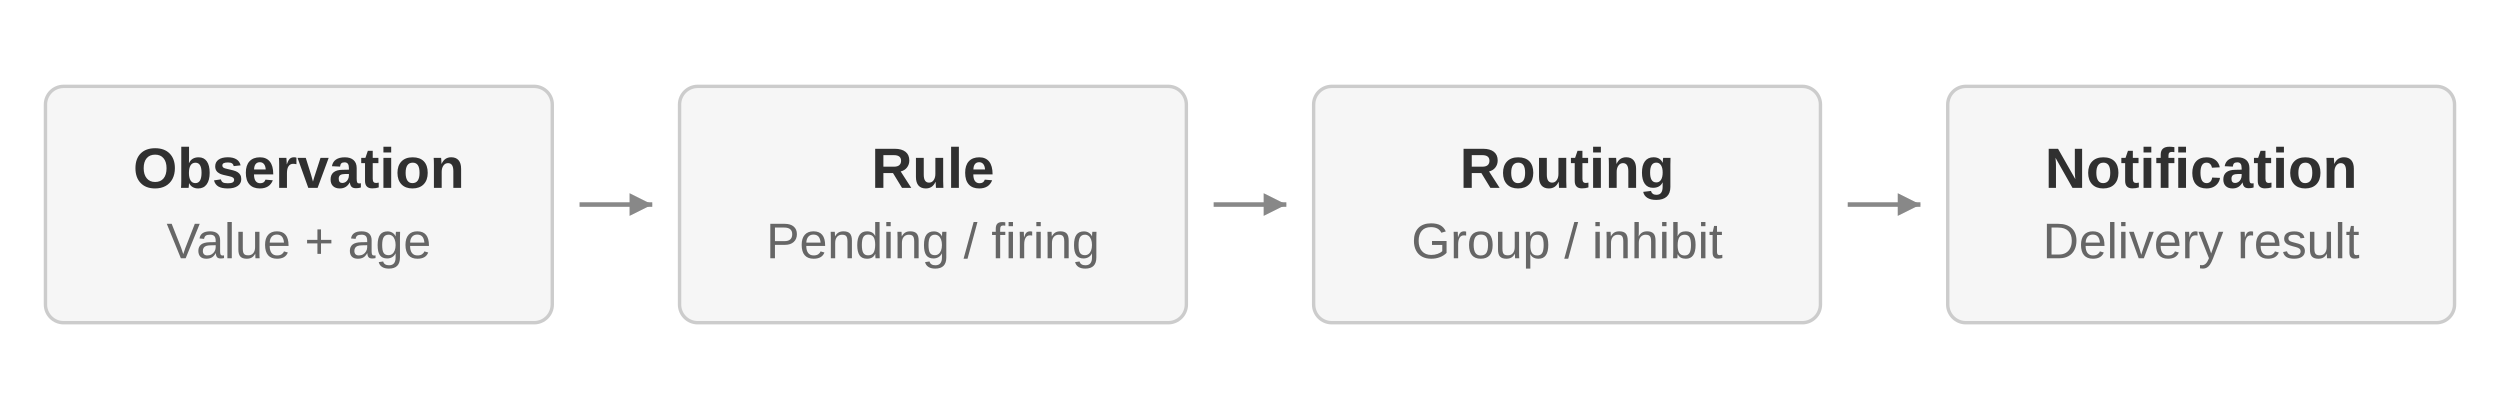
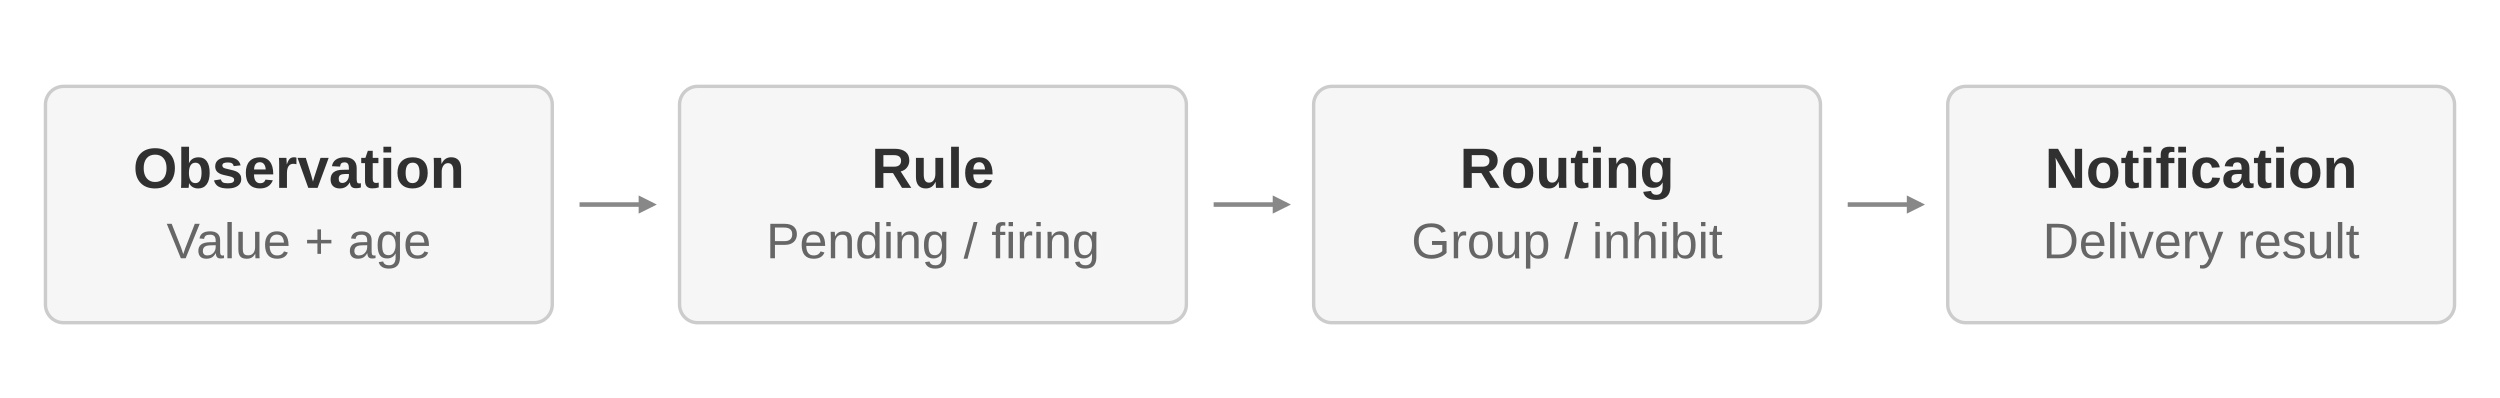
<svg xmlns="http://www.w3.org/2000/svg" width="1100" height="175" viewBox="0 0 1100 175" role="img" aria-label="Observation → Rule → Routing → Notification">
  <defs>
-     <marker id="arrow" viewBox="0 0 8 8" markerUnits="userSpaceOnUse" markerWidth="10" markerHeight="10" refX="8" refY="4" orient="auto">
-       <path d="M0,0 L8,4 L0,8" fill="#888888" />
+     <marker id="arrow" viewBox="-1 -1 10 10" markerUnits="userSpaceOnUse" markerWidth="10" markerHeight="10" refX="6" refY="4" orient="auto">
+       <path d="M0,0 L8,4 L0,8 Z" fill="#888888" />
    </marker>
-     <marker id="arrow-grey" viewBox="0 0 8 8" markerUnits="userSpaceOnUse" markerWidth="10" markerHeight="10" refX="8" refY="4" orient="auto">
-       <path d="M0,0 L8,4 L0,8" fill="#888888" />
+     <marker id="arrow-grey" viewBox="-1 -1 10 10" markerUnits="userSpaceOnUse" markerWidth="10" markerHeight="10" refX="6" refY="4" orient="auto">
+       <path d="M0,0 L8,4 L0,8 Z" fill="#888888" />
    </marker>
  </defs>
  <g font-family="Arial, Liberation Sans, sans-serif">
    <rect x="20.0" y="38" width="223.0" height="104" rx="8" fill="#f6f6f6" stroke="#cccccc" stroke-width="1.5" />
    <text dominant-baseline="central" x="131.5" y="74.0" font-size="25" text-anchor="middle" fill="#303030" font-weight="700">Observation</text>
    <text dominant-baseline="central" x="131.5" y="106.0" font-size="22" text-anchor="middle" fill="#666666" font-weight="400">Value + age</text>
    <path d="M255.0,90 L287.0,90" fill="none" stroke="#888888" stroke-width="2" marker-end="url(#arrow-grey)" />
    <rect x="299.0" y="38" width="223.0" height="104" rx="8" fill="#f6f6f6" stroke="#cccccc" stroke-width="1.5" />
    <text dominant-baseline="central" x="410.5" y="74.0" font-size="25" text-anchor="middle" fill="#303030" font-weight="700">Rule</text>
    <text dominant-baseline="central" x="410.5" y="106.0" font-size="22" text-anchor="middle" fill="#666666" font-weight="400">Pending / firing</text>
    <path d="M534.0,90 L566.0,90" fill="none" stroke="#888888" stroke-width="2" marker-end="url(#arrow-grey)" />
    <rect x="578.0" y="38" width="223.0" height="104" rx="8" fill="#f6f6f6" stroke="#cccccc" stroke-width="1.5" />
    <text dominant-baseline="central" x="689.5" y="74.0" font-size="25" text-anchor="middle" fill="#303030" font-weight="700">Routing</text>
    <text dominant-baseline="central" x="689.5" y="106.0" font-size="22" text-anchor="middle" fill="#666666" font-weight="400">Group / inhibit</text>
    <path d="M813.0,90 L845.0,90" fill="none" stroke="#888888" stroke-width="2" marker-end="url(#arrow-grey)" />
    <rect x="857.0" y="38" width="223.0" height="104" rx="8" fill="#f6f6f6" stroke="#cccccc" stroke-width="1.5" />
    <text dominant-baseline="central" x="968.5" y="74.0" font-size="25" text-anchor="middle" fill="#303030" font-weight="700">Notification</text>
    <text dominant-baseline="central" x="968.5" y="106.0" font-size="22" text-anchor="middle" fill="#666666" font-weight="400">Delivery result</text>
  </g>
</svg>
